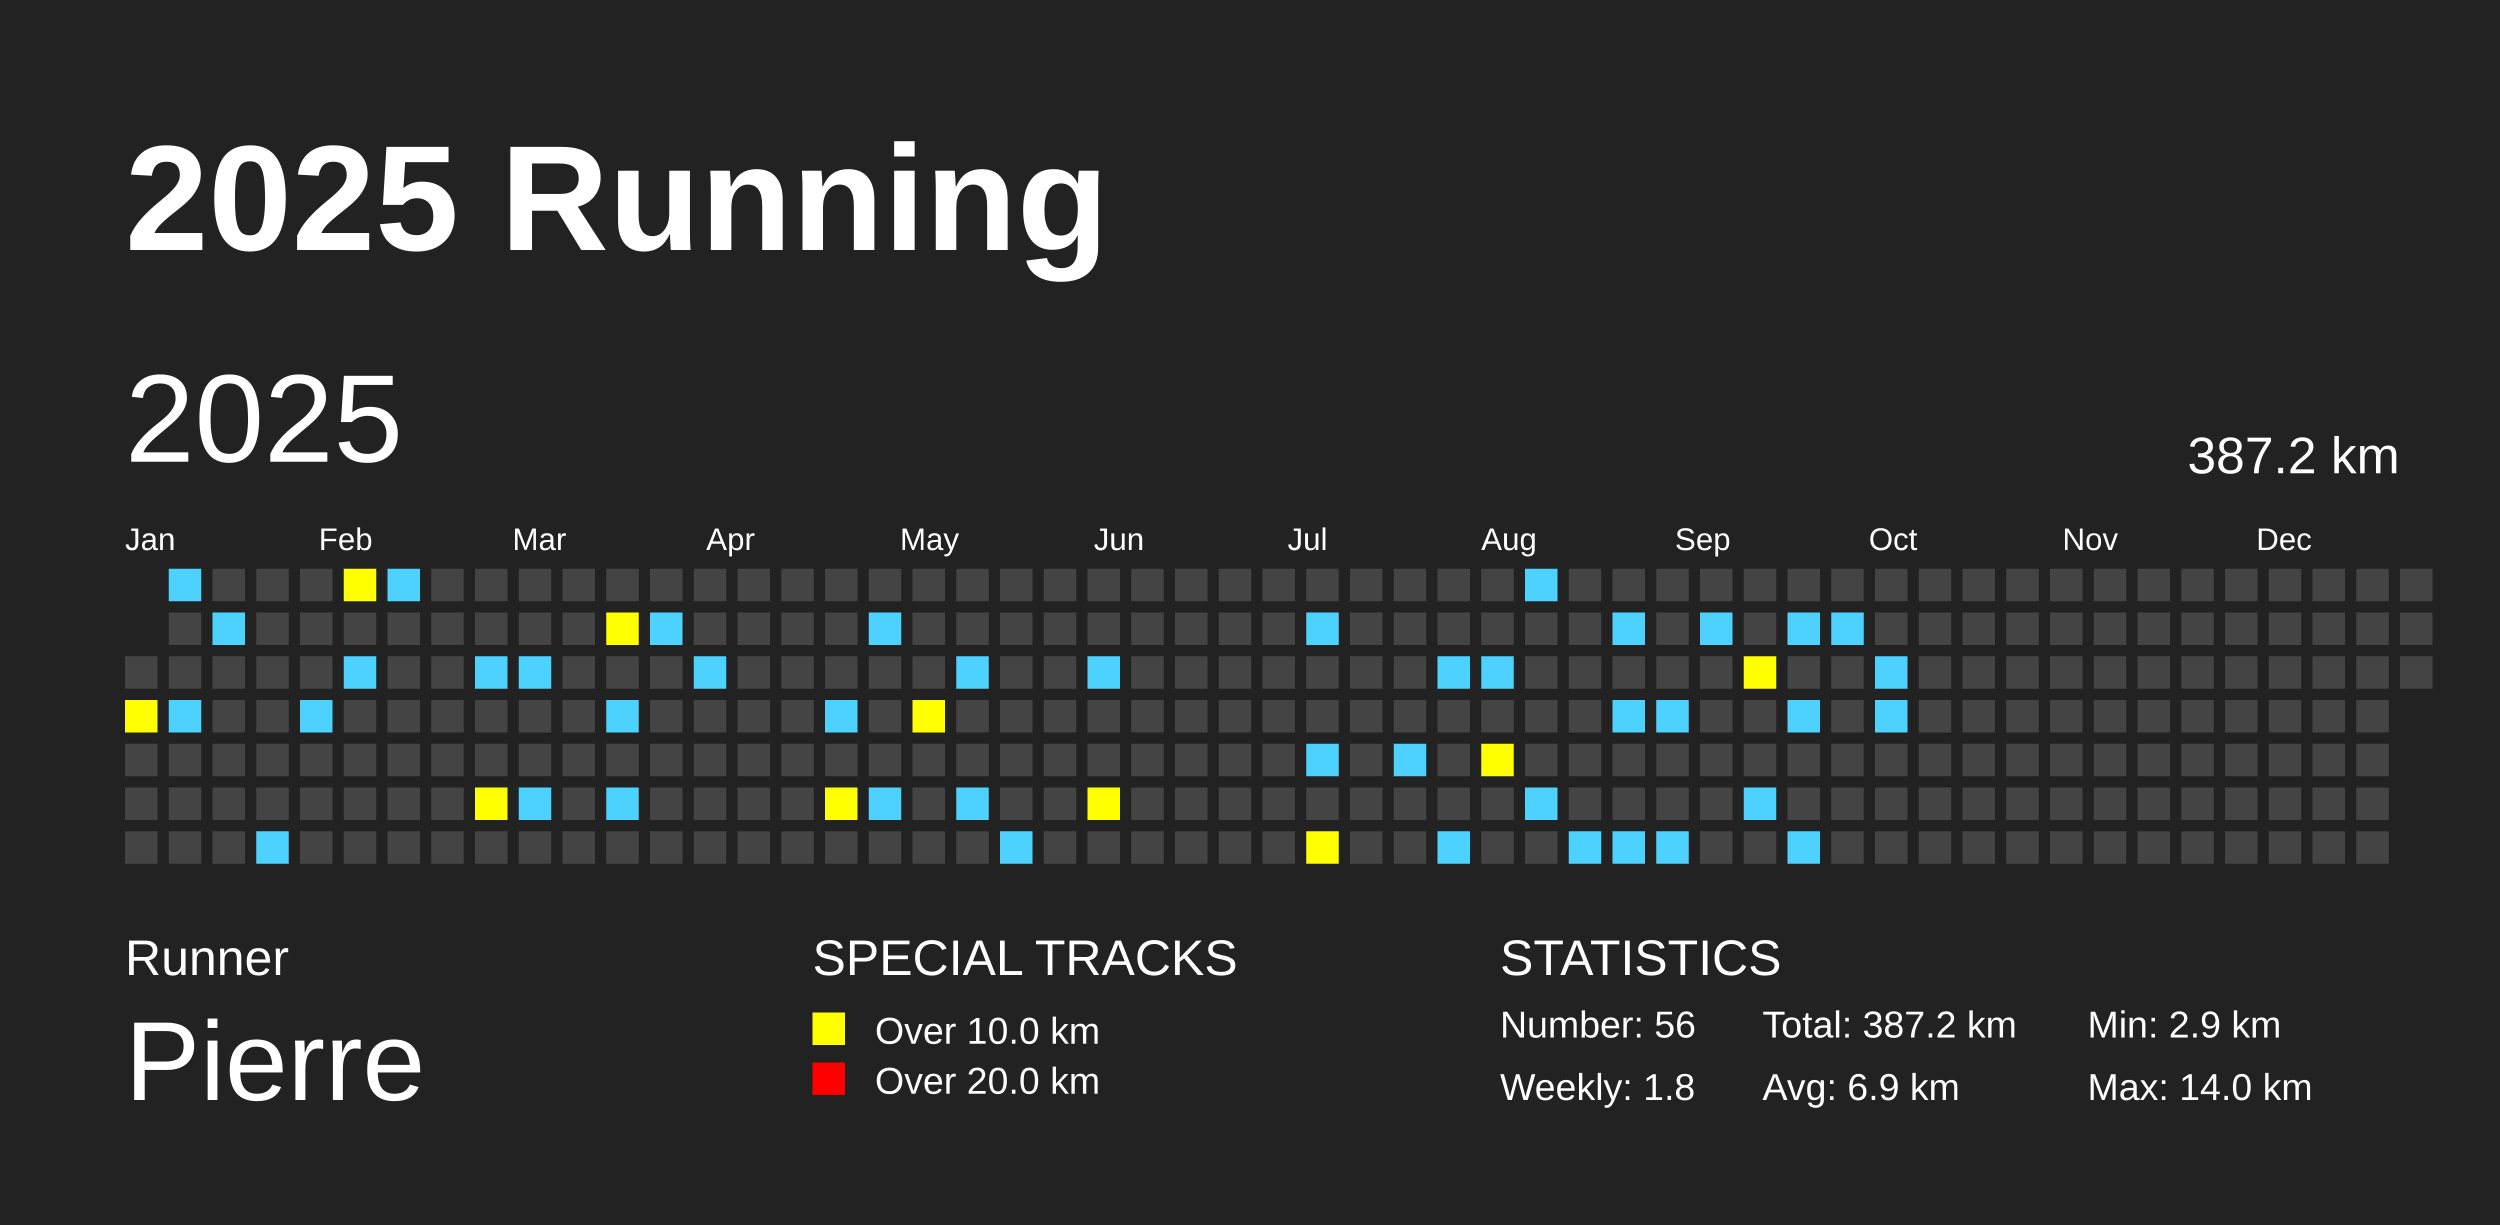
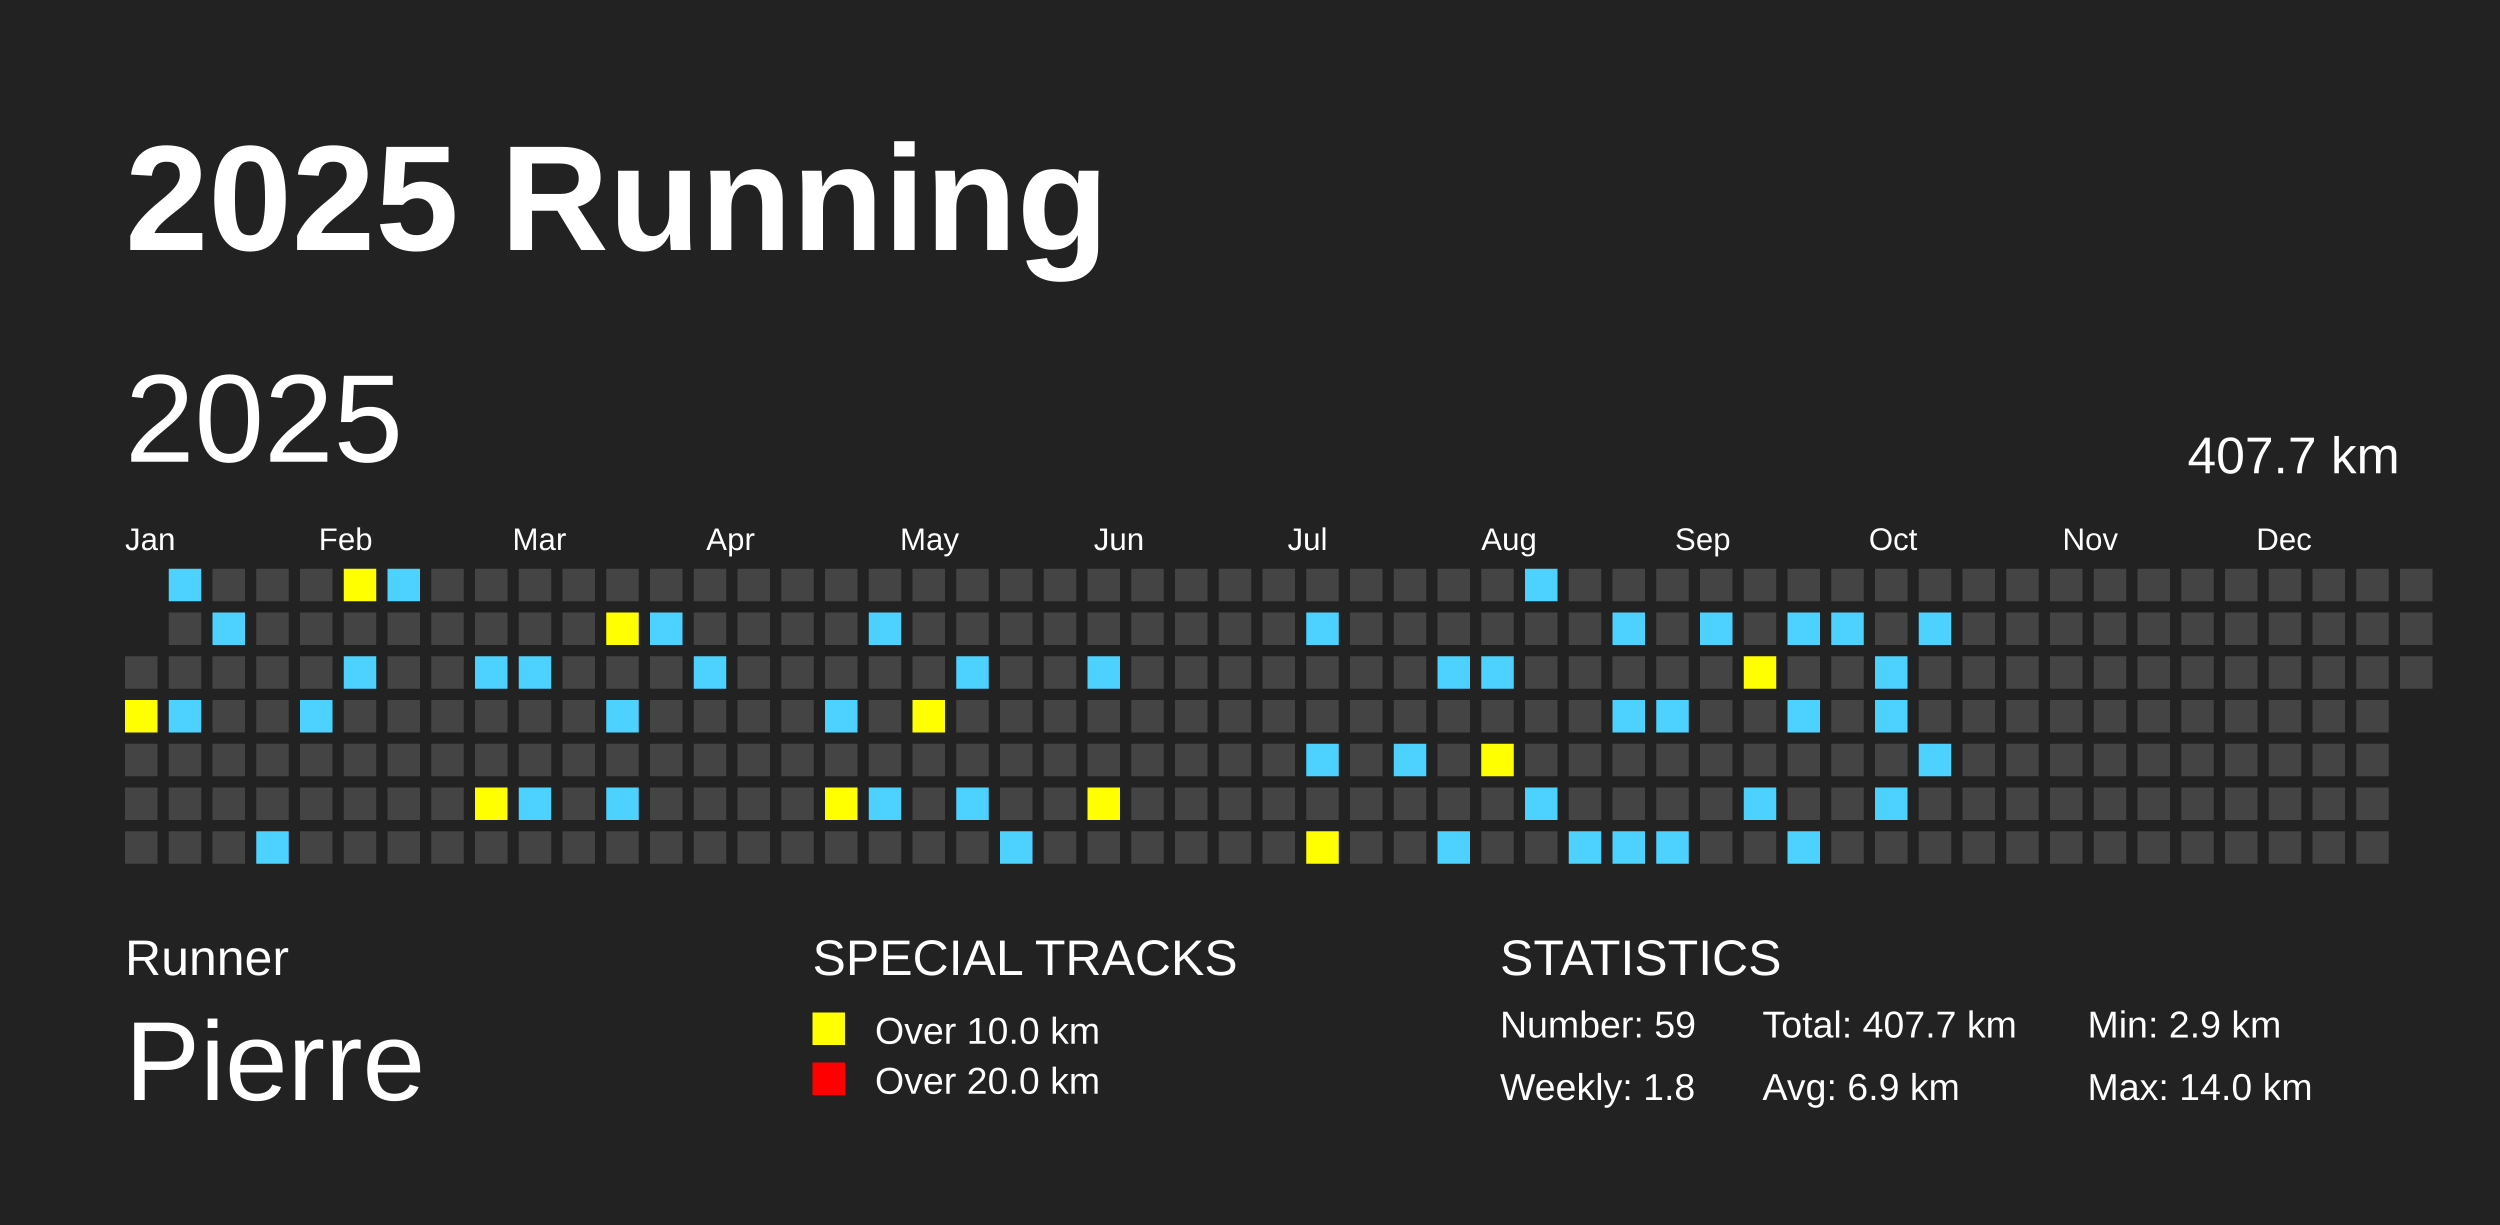
<svg xmlns="http://www.w3.org/2000/svg" baseProfile="full" height="98mm" version="1.1" viewBox="0,0,200,98" width="200mm">
  <defs />
  <rect fill="#222222" height="98" width="200" x="0" y="0" />
  <text fill="#FFFFFF" style="font-size:12px; font-family:Arial; font-weight:bold;" x="10" y="20">2025 Running</text>
  <text fill="#FFFFFF" style="font-size:4px; font-family:Arial" x="10" y="78">Runner</text>
  <text fill="#FFFFFF" style="font-size:9px; font-family:Arial" x="10" y="88">Pierre</text>
  <text fill="#FFFFFF" style="font-size:4px; font-family:Arial" x="65" y="78">SPECIAL TRACKS</text>
  <rect fill="yellow" height="2.6" width="2.6" x="65" y="81" />
  <text fill="#FFFFFF" style="font-size:3px; font-family:Arial" x="70" y="83.5">Over 10.0 km</text>
  <rect fill="red" height="2.6" width="2.6" x="65" y="85" />
  <text fill="#FFFFFF" style="font-size:3px; font-family:Arial" x="70" y="87.5">Over 20.0 km</text>
  <text fill="#FFFFFF" style="font-size:4px; font-family:Arial" x="120" y="78">STATISTICS</text>
-   <text fill="#FFFFFF" style="font-size:3px; font-family:Arial" x="120" y="83">Number: 56</text>
+   <text fill="#FFFFFF" style="font-size:3px; font-family:Arial" x="120" y="83">Number: 59</text>
  <text fill="#FFFFFF" style="font-size:3px; font-family:Arial" x="120" y="88">Weekly: 1.8</text>
-   <text fill="#FFFFFF" style="font-size:3px; font-family:Arial" x="141" y="83">Total: 387.2 km</text>
+   <text fill="#FFFFFF" style="font-size:3px; font-family:Arial" x="141" y="83">Total: 407.7 km</text>
  <text fill="#FFFFFF" style="font-size:3px; font-family:Arial" x="141" y="88">Avg: 6.9 km</text>
  <text fill="#FFFFFF" style="font-size:3px; font-family:Arial" x="167" y="83">Min: 2.9 km</text>
  <text fill="#FFFFFF" style="font-size:3px; font-family:Arial" x="167" y="88">Max: 14.0 km</text>
  <text dominant-baseline="hanging" fill="#FFFFFF" style="font-size:10.0px; font-family:Arial;" x="10" y="30">2025</text>
-   <text dominant-baseline="hanging" fill="#FFFFFF" style="font-size:4.125px; font-family:Arial;" x="175" y="35">387.2 km</text>
+   <text dominant-baseline="hanging" fill="#FFFFFF" style="font-size:4.125px; font-family:Arial;" x="175" y="35">407.7 km</text>
  <text fill="#FFFFFF" style="font-size:2.5px; font-family:Arial" x="10.0" y="44">Jan</text>
  <text fill="#FFFFFF" style="font-size:2.5px; font-family:Arial" x="25.5" y="44">Feb</text>
  <text fill="#FFFFFF" style="font-size:2.5px; font-family:Arial" x="41.0" y="44">Mar</text>
  <text fill="#FFFFFF" style="font-size:2.5px; font-family:Arial" x="56.5" y="44">Apr</text>
  <text fill="#FFFFFF" style="font-size:2.5px; font-family:Arial" x="72.0" y="44">May</text>
  <text fill="#FFFFFF" style="font-size:2.5px; font-family:Arial" x="87.5" y="44">Jun</text>
  <text fill="#FFFFFF" style="font-size:2.5px; font-family:Arial" x="103.0" y="44">Jul</text>
  <text fill="#FFFFFF" style="font-size:2.5px; font-family:Arial" x="118.5" y="44">Aug</text>
  <text fill="#FFFFFF" style="font-size:2.5px; font-family:Arial" x="134.0" y="44">Sep</text>
  <text fill="#FFFFFF" style="font-size:2.5px; font-family:Arial" x="149.5" y="44">Oct</text>
  <text fill="#FFFFFF" style="font-size:2.5px; font-family:Arial" x="165.0" y="44">Nov</text>
  <text fill="#FFFFFF" style="font-size:2.5px; font-family:Arial" x="180.5" y="44">Dec</text>
  <rect fill="#444444" height="2.6" width="2.6" x="10.0" y="52.5" />
  <rect fill="yellow" height="2.6" width="2.6" x="10.0" y="56.0" />
  <rect fill="#444444" height="2.6" width="2.6" x="10.0" y="59.5" />
  <rect fill="#444444" height="2.6" width="2.6" x="10.0" y="63.0" />
  <rect fill="#444444" height="2.6" width="2.6" x="10.0" y="66.5" />
  <rect fill="#4DD2FF" height="2.6" width="2.6" x="13.5" y="45.5" />
  <rect fill="#444444" height="2.6" width="2.6" x="13.5" y="49.0" />
  <rect fill="#444444" height="2.6" width="2.6" x="13.5" y="52.5" />
  <rect fill="#4DD2FF" height="2.6" width="2.6" x="13.5" y="56.0" />
  <rect fill="#444444" height="2.6" width="2.6" x="13.5" y="59.5" />
  <rect fill="#444444" height="2.6" width="2.6" x="13.5" y="63.0" />
  <rect fill="#444444" height="2.6" width="2.6" x="13.5" y="66.5" />
  <rect fill="#444444" height="2.6" width="2.6" x="17.0" y="45.5" />
  <rect fill="#4DD2FF" height="2.6" width="2.6" x="17.0" y="49.0" />
  <rect fill="#444444" height="2.6" width="2.6" x="17.0" y="52.5" />
  <rect fill="#444444" height="2.6" width="2.6" x="17.0" y="56.0" />
  <rect fill="#444444" height="2.6" width="2.6" x="17.0" y="59.5" />
  <rect fill="#444444" height="2.6" width="2.6" x="17.0" y="63.0" />
  <rect fill="#444444" height="2.6" width="2.6" x="17.0" y="66.5" />
  <rect fill="#444444" height="2.6" width="2.6" x="20.5" y="45.5" />
  <rect fill="#444444" height="2.6" width="2.6" x="20.5" y="49.0" />
  <rect fill="#444444" height="2.6" width="2.6" x="20.5" y="52.5" />
  <rect fill="#444444" height="2.6" width="2.6" x="20.5" y="56.0" />
  <rect fill="#444444" height="2.6" width="2.6" x="20.5" y="59.5" />
  <rect fill="#444444" height="2.6" width="2.6" x="20.5" y="63.0" />
  <rect fill="#4DD2FF" height="2.6" width="2.6" x="20.5" y="66.5" />
  <rect fill="#444444" height="2.6" width="2.6" x="24.0" y="45.5" />
  <rect fill="#444444" height="2.6" width="2.6" x="24.0" y="49.0" />
  <rect fill="#444444" height="2.6" width="2.6" x="24.0" y="52.5" />
  <rect fill="#4DD2FF" height="2.6" width="2.6" x="24.0" y="56.0" />
  <rect fill="#444444" height="2.6" width="2.6" x="24.0" y="59.5" />
  <rect fill="#444444" height="2.6" width="2.6" x="24.0" y="63.0" />
  <rect fill="#444444" height="2.6" width="2.6" x="24.0" y="66.5" />
  <rect fill="yellow" height="2.6" width="2.6" x="27.5" y="45.5" />
  <rect fill="#444444" height="2.6" width="2.6" x="27.5" y="49.0" />
  <rect fill="#4DD2FF" height="2.6" width="2.6" x="27.5" y="52.5" />
  <rect fill="#444444" height="2.6" width="2.6" x="27.5" y="56.0" />
  <rect fill="#444444" height="2.6" width="2.6" x="27.5" y="59.5" />
  <rect fill="#444444" height="2.6" width="2.6" x="27.5" y="63.0" />
  <rect fill="#444444" height="2.6" width="2.6" x="27.5" y="66.5" />
  <rect fill="#4DD2FF" height="2.6" width="2.6" x="31.0" y="45.5" />
  <rect fill="#444444" height="2.6" width="2.6" x="31.0" y="49.0" />
  <rect fill="#444444" height="2.6" width="2.6" x="31.0" y="52.5" />
  <rect fill="#444444" height="2.6" width="2.6" x="31.0" y="56.0" />
  <rect fill="#444444" height="2.6" width="2.6" x="31.0" y="59.5" />
  <rect fill="#444444" height="2.6" width="2.6" x="31.0" y="63.0" />
  <rect fill="#444444" height="2.6" width="2.6" x="31.0" y="66.5" />
  <rect fill="#444444" height="2.6" width="2.6" x="34.5" y="45.5" />
  <rect fill="#444444" height="2.6" width="2.6" x="34.5" y="49.0" />
  <rect fill="#444444" height="2.6" width="2.6" x="34.5" y="52.5" />
  <rect fill="#444444" height="2.6" width="2.6" x="34.5" y="56.0" />
  <rect fill="#444444" height="2.6" width="2.6" x="34.5" y="59.5" />
  <rect fill="#444444" height="2.6" width="2.6" x="34.5" y="63.0" />
  <rect fill="#444444" height="2.6" width="2.6" x="34.5" y="66.5" />
  <rect fill="#444444" height="2.6" width="2.6" x="38.0" y="45.5" />
  <rect fill="#444444" height="2.6" width="2.6" x="38.0" y="49.0" />
  <rect fill="#4DD2FF" height="2.6" width="2.6" x="38.0" y="52.5" />
  <rect fill="#444444" height="2.6" width="2.6" x="38.0" y="56.0" />
  <rect fill="#444444" height="2.6" width="2.6" x="38.0" y="59.5" />
  <rect fill="yellow" height="2.6" width="2.6" x="38.0" y="63.0" />
  <rect fill="#444444" height="2.6" width="2.6" x="38.0" y="66.5" />
  <rect fill="#444444" height="2.6" width="2.6" x="41.5" y="45.5" />
  <rect fill="#444444" height="2.6" width="2.6" x="41.5" y="49.0" />
  <rect fill="#4DD2FF" height="2.6" width="2.6" x="41.5" y="52.5" />
  <rect fill="#444444" height="2.6" width="2.6" x="41.5" y="56.0" />
  <rect fill="#444444" height="2.6" width="2.6" x="41.5" y="59.5" />
  <rect fill="#4DD2FF" height="2.6" width="2.6" x="41.5" y="63.0" />
  <rect fill="#444444" height="2.6" width="2.6" x="41.5" y="66.5" />
  <rect fill="#444444" height="2.6" width="2.6" x="45.0" y="45.5" />
  <rect fill="#444444" height="2.6" width="2.6" x="45.0" y="49.0" />
  <rect fill="#444444" height="2.6" width="2.6" x="45.0" y="52.5" />
  <rect fill="#444444" height="2.6" width="2.6" x="45.0" y="56.0" />
  <rect fill="#444444" height="2.6" width="2.6" x="45.0" y="59.5" />
  <rect fill="#444444" height="2.6" width="2.6" x="45.0" y="63.0" />
  <rect fill="#444444" height="2.6" width="2.6" x="45.0" y="66.5" />
  <rect fill="#444444" height="2.6" width="2.6" x="48.5" y="45.5" />
  <rect fill="yellow" height="2.6" width="2.6" x="48.5" y="49.0" />
  <rect fill="#444444" height="2.6" width="2.6" x="48.5" y="52.5" />
  <rect fill="#4DD2FF" height="2.6" width="2.6" x="48.5" y="56.0" />
  <rect fill="#444444" height="2.6" width="2.6" x="48.5" y="59.5" />
  <rect fill="#4DD2FF" height="2.6" width="2.6" x="48.5" y="63.0" />
  <rect fill="#444444" height="2.6" width="2.6" x="48.5" y="66.5" />
  <rect fill="#444444" height="2.6" width="2.6" x="52.0" y="45.5" />
  <rect fill="#4DD2FF" height="2.6" width="2.6" x="52.0" y="49.0" />
  <rect fill="#444444" height="2.6" width="2.6" x="52.0" y="52.5" />
  <rect fill="#444444" height="2.6" width="2.6" x="52.0" y="56.0" />
  <rect fill="#444444" height="2.6" width="2.6" x="52.0" y="59.5" />
  <rect fill="#444444" height="2.6" width="2.6" x="52.0" y="63.0" />
  <rect fill="#444444" height="2.6" width="2.6" x="52.0" y="66.5" />
  <rect fill="#444444" height="2.6" width="2.6" x="55.5" y="45.5" />
  <rect fill="#444444" height="2.6" width="2.6" x="55.5" y="49.0" />
  <rect fill="#4DD2FF" height="2.6" width="2.6" x="55.5" y="52.5" />
  <rect fill="#444444" height="2.6" width="2.6" x="55.5" y="56.0" />
  <rect fill="#444444" height="2.6" width="2.6" x="55.5" y="59.5" />
  <rect fill="#444444" height="2.6" width="2.6" x="55.5" y="63.0" />
  <rect fill="#444444" height="2.6" width="2.6" x="55.5" y="66.5" />
  <rect fill="#444444" height="2.6" width="2.6" x="59.0" y="45.5" />
  <rect fill="#444444" height="2.6" width="2.6" x="59.0" y="49.0" />
  <rect fill="#444444" height="2.6" width="2.6" x="59.0" y="52.5" />
  <rect fill="#444444" height="2.6" width="2.6" x="59.0" y="56.0" />
  <rect fill="#444444" height="2.6" width="2.6" x="59.0" y="59.5" />
  <rect fill="#444444" height="2.6" width="2.6" x="59.0" y="63.0" />
  <rect fill="#444444" height="2.6" width="2.6" x="59.0" y="66.5" />
  <rect fill="#444444" height="2.6" width="2.6" x="62.5" y="45.5" />
  <rect fill="#444444" height="2.6" width="2.6" x="62.5" y="49.0" />
  <rect fill="#444444" height="2.6" width="2.6" x="62.5" y="52.5" />
  <rect fill="#444444" height="2.6" width="2.6" x="62.5" y="56.0" />
  <rect fill="#444444" height="2.6" width="2.6" x="62.5" y="59.5" />
  <rect fill="#444444" height="2.6" width="2.6" x="62.5" y="63.0" />
  <rect fill="#444444" height="2.6" width="2.6" x="62.5" y="66.5" />
  <rect fill="#444444" height="2.6" width="2.6" x="66.0" y="45.5" />
  <rect fill="#444444" height="2.6" width="2.6" x="66.0" y="49.0" />
  <rect fill="#444444" height="2.6" width="2.6" x="66.0" y="52.5" />
  <rect fill="#4DD2FF" height="2.6" width="2.6" x="66.0" y="56.0" />
  <rect fill="#444444" height="2.6" width="2.6" x="66.0" y="59.5" />
  <rect fill="yellow" height="2.6" width="2.6" x="66.0" y="63.0" />
  <rect fill="#444444" height="2.6" width="2.6" x="66.0" y="66.5" />
  <rect fill="#444444" height="2.6" width="2.6" x="69.5" y="45.5" />
  <rect fill="#4DD2FF" height="2.6" width="2.6" x="69.5" y="49.0" />
  <rect fill="#444444" height="2.6" width="2.6" x="69.5" y="52.5" />
  <rect fill="#444444" height="2.6" width="2.6" x="69.5" y="56.0" />
  <rect fill="#444444" height="2.6" width="2.6" x="69.5" y="59.5" />
  <rect fill="#4DD2FF" height="2.6" width="2.6" x="69.5" y="63.0" />
  <rect fill="#444444" height="2.6" width="2.6" x="69.5" y="66.5" />
  <rect fill="#444444" height="2.6" width="2.6" x="73.0" y="45.5" />
  <rect fill="#444444" height="2.6" width="2.6" x="73.0" y="49.0" />
  <rect fill="#444444" height="2.6" width="2.6" x="73.0" y="52.5" />
  <rect fill="yellow" height="2.6" width="2.6" x="73.0" y="56.0" />
  <rect fill="#444444" height="2.6" width="2.6" x="73.0" y="59.5" />
  <rect fill="#444444" height="2.6" width="2.6" x="73.0" y="63.0" />
  <rect fill="#444444" height="2.6" width="2.6" x="73.0" y="66.5" />
  <rect fill="#444444" height="2.6" width="2.6" x="76.5" y="45.5" />
  <rect fill="#444444" height="2.6" width="2.6" x="76.5" y="49.0" />
  <rect fill="#4DD2FF" height="2.6" width="2.6" x="76.5" y="52.5" />
  <rect fill="#444444" height="2.6" width="2.6" x="76.5" y="56.0" />
  <rect fill="#444444" height="2.6" width="2.6" x="76.5" y="59.5" />
  <rect fill="#4DD2FF" height="2.6" width="2.6" x="76.5" y="63.0" />
  <rect fill="#444444" height="2.6" width="2.6" x="76.5" y="66.5" />
  <rect fill="#444444" height="2.6" width="2.6" x="80.0" y="45.5" />
  <rect fill="#444444" height="2.6" width="2.6" x="80.0" y="49.0" />
  <rect fill="#444444" height="2.6" width="2.6" x="80.0" y="52.5" />
  <rect fill="#444444" height="2.6" width="2.6" x="80.0" y="56.0" />
  <rect fill="#444444" height="2.6" width="2.6" x="80.0" y="59.5" />
  <rect fill="#444444" height="2.6" width="2.6" x="80.0" y="63.0" />
  <rect fill="#4DD2FF" height="2.6" width="2.6" x="80.0" y="66.5" />
  <rect fill="#444444" height="2.6" width="2.6" x="83.5" y="45.5" />
  <rect fill="#444444" height="2.6" width="2.6" x="83.5" y="49.0" />
  <rect fill="#444444" height="2.6" width="2.6" x="83.5" y="52.5" />
  <rect fill="#444444" height="2.6" width="2.6" x="83.5" y="56.0" />
  <rect fill="#444444" height="2.6" width="2.6" x="83.5" y="59.5" />
  <rect fill="#444444" height="2.6" width="2.6" x="83.5" y="63.0" />
  <rect fill="#444444" height="2.6" width="2.6" x="83.5" y="66.5" />
  <rect fill="#444444" height="2.6" width="2.6" x="87.0" y="45.5" />
  <rect fill="#444444" height="2.6" width="2.6" x="87.0" y="49.0" />
  <rect fill="#4DD2FF" height="2.6" width="2.6" x="87.0" y="52.5" />
  <rect fill="#444444" height="2.6" width="2.6" x="87.0" y="56.0" />
  <rect fill="#444444" height="2.6" width="2.6" x="87.0" y="59.5" />
  <rect fill="yellow" height="2.6" width="2.6" x="87.0" y="63.0" />
  <rect fill="#444444" height="2.6" width="2.6" x="87.0" y="66.5" />
  <rect fill="#444444" height="2.6" width="2.6" x="90.5" y="45.5" />
  <rect fill="#444444" height="2.6" width="2.6" x="90.5" y="49.0" />
  <rect fill="#444444" height="2.6" width="2.6" x="90.5" y="52.5" />
  <rect fill="#444444" height="2.6" width="2.6" x="90.5" y="56.0" />
  <rect fill="#444444" height="2.6" width="2.6" x="90.5" y="59.5" />
  <rect fill="#444444" height="2.6" width="2.6" x="90.5" y="63.0" />
  <rect fill="#444444" height="2.6" width="2.6" x="90.5" y="66.5" />
  <rect fill="#444444" height="2.6" width="2.6" x="94.0" y="45.5" />
  <rect fill="#444444" height="2.6" width="2.6" x="94.0" y="49.0" />
  <rect fill="#444444" height="2.6" width="2.6" x="94.0" y="52.5" />
  <rect fill="#444444" height="2.6" width="2.6" x="94.0" y="56.0" />
  <rect fill="#444444" height="2.6" width="2.6" x="94.0" y="59.5" />
  <rect fill="#444444" height="2.6" width="2.6" x="94.0" y="63.0" />
  <rect fill="#444444" height="2.6" width="2.6" x="94.0" y="66.5" />
  <rect fill="#444444" height="2.6" width="2.6" x="97.5" y="45.5" />
  <rect fill="#444444" height="2.6" width="2.6" x="97.5" y="49.0" />
  <rect fill="#444444" height="2.6" width="2.6" x="97.5" y="52.5" />
  <rect fill="#444444" height="2.6" width="2.6" x="97.5" y="56.0" />
  <rect fill="#444444" height="2.6" width="2.6" x="97.5" y="59.5" />
  <rect fill="#444444" height="2.6" width="2.6" x="97.5" y="63.0" />
  <rect fill="#444444" height="2.6" width="2.6" x="97.5" y="66.5" />
  <rect fill="#444444" height="2.6" width="2.6" x="101.0" y="45.5" />
  <rect fill="#444444" height="2.6" width="2.6" x="101.0" y="49.0" />
  <rect fill="#444444" height="2.6" width="2.6" x="101.0" y="52.5" />
  <rect fill="#444444" height="2.6" width="2.6" x="101.0" y="56.0" />
  <rect fill="#444444" height="2.6" width="2.6" x="101.0" y="59.5" />
  <rect fill="#444444" height="2.6" width="2.6" x="101.0" y="63.0" />
  <rect fill="#444444" height="2.6" width="2.6" x="101.0" y="66.5" />
  <rect fill="#444444" height="2.6" width="2.6" x="104.5" y="45.5" />
  <rect fill="#4DD2FF" height="2.6" width="2.6" x="104.5" y="49.0" />
  <rect fill="#444444" height="2.6" width="2.6" x="104.5" y="52.5" />
  <rect fill="#444444" height="2.6" width="2.6" x="104.5" y="56.0" />
  <rect fill="#4DD2FF" height="2.6" width="2.6" x="104.5" y="59.5" />
  <rect fill="#444444" height="2.6" width="2.6" x="104.5" y="63.0" />
  <rect fill="yellow" height="2.6" width="2.6" x="104.5" y="66.5" />
  <rect fill="#444444" height="2.6" width="2.6" x="108.0" y="45.5" />
  <rect fill="#444444" height="2.6" width="2.6" x="108.0" y="49.0" />
  <rect fill="#444444" height="2.6" width="2.6" x="108.0" y="52.5" />
  <rect fill="#444444" height="2.6" width="2.6" x="108.0" y="56.0" />
  <rect fill="#444444" height="2.6" width="2.6" x="108.0" y="59.5" />
  <rect fill="#444444" height="2.6" width="2.6" x="108.0" y="63.0" />
  <rect fill="#444444" height="2.6" width="2.6" x="108.0" y="66.5" />
  <rect fill="#444444" height="2.6" width="2.6" x="111.5" y="45.5" />
  <rect fill="#444444" height="2.6" width="2.6" x="111.5" y="49.0" />
  <rect fill="#444444" height="2.6" width="2.6" x="111.5" y="52.5" />
  <rect fill="#444444" height="2.6" width="2.6" x="111.5" y="56.0" />
  <rect fill="#4DD2FF" height="2.6" width="2.6" x="111.5" y="59.5" />
  <rect fill="#444444" height="2.6" width="2.6" x="111.5" y="63.0" />
  <rect fill="#444444" height="2.6" width="2.6" x="111.5" y="66.5" />
  <rect fill="#444444" height="2.6" width="2.6" x="115.0" y="45.5" />
  <rect fill="#444444" height="2.6" width="2.6" x="115.0" y="49.0" />
  <rect fill="#4DD2FF" height="2.6" width="2.6" x="115.0" y="52.5" />
  <rect fill="#444444" height="2.6" width="2.6" x="115.0" y="56.0" />
  <rect fill="#444444" height="2.6" width="2.6" x="115.0" y="59.5" />
  <rect fill="#444444" height="2.6" width="2.6" x="115.0" y="63.0" />
  <rect fill="#4DD2FF" height="2.6" width="2.6" x="115.0" y="66.5" />
  <rect fill="#444444" height="2.6" width="2.6" x="118.5" y="45.5" />
  <rect fill="#444444" height="2.6" width="2.6" x="118.5" y="49.0" />
  <rect fill="#4DD2FF" height="2.6" width="2.6" x="118.5" y="52.5" />
  <rect fill="#444444" height="2.6" width="2.6" x="118.5" y="56.0" />
  <rect fill="yellow" height="2.6" width="2.6" x="118.5" y="59.5" />
  <rect fill="#444444" height="2.6" width="2.6" x="118.5" y="63.0" />
  <rect fill="#444444" height="2.6" width="2.6" x="118.5" y="66.5" />
  <rect fill="#4DD2FF" height="2.6" width="2.6" x="122.0" y="45.5" />
  <rect fill="#444444" height="2.6" width="2.6" x="122.0" y="49.0" />
  <rect fill="#444444" height="2.6" width="2.6" x="122.0" y="52.5" />
  <rect fill="#444444" height="2.6" width="2.6" x="122.0" y="56.0" />
  <rect fill="#444444" height="2.6" width="2.6" x="122.0" y="59.5" />
  <rect fill="#4DD2FF" height="2.6" width="2.6" x="122.0" y="63.0" />
  <rect fill="#444444" height="2.6" width="2.6" x="122.0" y="66.5" />
  <rect fill="#444444" height="2.6" width="2.6" x="125.5" y="45.5" />
  <rect fill="#444444" height="2.6" width="2.6" x="125.5" y="49.0" />
  <rect fill="#444444" height="2.6" width="2.6" x="125.5" y="52.5" />
  <rect fill="#444444" height="2.6" width="2.6" x="125.5" y="56.0" />
  <rect fill="#444444" height="2.6" width="2.6" x="125.5" y="59.5" />
  <rect fill="#444444" height="2.6" width="2.6" x="125.5" y="63.0" />
  <rect fill="#4DD2FF" height="2.6" width="2.6" x="125.5" y="66.5" />
  <rect fill="#444444" height="2.6" width="2.6" x="129.0" y="45.5" />
  <rect fill="#4DD2FF" height="2.6" width="2.6" x="129.0" y="49.0" />
  <rect fill="#444444" height="2.6" width="2.6" x="129.0" y="52.5" />
  <rect fill="#4DD2FF" height="2.6" width="2.6" x="129.0" y="56.0" />
  <rect fill="#444444" height="2.6" width="2.6" x="129.0" y="59.5" />
  <rect fill="#444444" height="2.6" width="2.6" x="129.0" y="63.0" />
  <rect fill="#4DD2FF" height="2.6" width="2.6" x="129.0" y="66.5" />
  <rect fill="#444444" height="2.6" width="2.6" x="132.5" y="45.5" />
  <rect fill="#444444" height="2.6" width="2.6" x="132.5" y="49.0" />
  <rect fill="#444444" height="2.6" width="2.6" x="132.5" y="52.5" />
  <rect fill="#4DD2FF" height="2.6" width="2.6" x="132.5" y="56.0" />
  <rect fill="#444444" height="2.6" width="2.6" x="132.5" y="59.5" />
  <rect fill="#444444" height="2.6" width="2.6" x="132.5" y="63.0" />
  <rect fill="#4DD2FF" height="2.6" width="2.6" x="132.5" y="66.5" />
  <rect fill="#444444" height="2.6" width="2.6" x="136.0" y="45.5" />
  <rect fill="#4DD2FF" height="2.6" width="2.6" x="136.0" y="49.0" />
  <rect fill="#444444" height="2.6" width="2.6" x="136.0" y="52.5" />
  <rect fill="#444444" height="2.6" width="2.6" x="136.0" y="56.0" />
  <rect fill="#444444" height="2.6" width="2.6" x="136.0" y="59.5" />
  <rect fill="#444444" height="2.6" width="2.6" x="136.0" y="63.0" />
  <rect fill="#444444" height="2.6" width="2.6" x="136.0" y="66.5" />
  <rect fill="#444444" height="2.6" width="2.6" x="139.5" y="45.5" />
  <rect fill="#444444" height="2.6" width="2.6" x="139.5" y="49.0" />
  <rect fill="yellow" height="2.6" width="2.6" x="139.5" y="52.5" />
  <rect fill="#444444" height="2.6" width="2.6" x="139.5" y="56.0" />
  <rect fill="#444444" height="2.6" width="2.6" x="139.5" y="59.5" />
  <rect fill="#4DD2FF" height="2.6" width="2.6" x="139.5" y="63.0" />
  <rect fill="#444444" height="2.6" width="2.6" x="139.5" y="66.5" />
  <rect fill="#444444" height="2.6" width="2.6" x="143.0" y="45.5" />
  <rect fill="#4DD2FF" height="2.6" width="2.6" x="143.0" y="49.0" />
  <rect fill="#444444" height="2.6" width="2.6" x="143.0" y="52.5" />
  <rect fill="#4DD2FF" height="2.6" width="2.6" x="143.0" y="56.0" />
  <rect fill="#444444" height="2.6" width="2.6" x="143.0" y="59.5" />
  <rect fill="#444444" height="2.6" width="2.6" x="143.0" y="63.0" />
  <rect fill="#4DD2FF" height="2.6" width="2.6" x="143.0" y="66.5" />
  <rect fill="#444444" height="2.6" width="2.6" x="146.5" y="45.5" />
  <rect fill="#4DD2FF" height="2.6" width="2.6" x="146.5" y="49.0" />
  <rect fill="#444444" height="2.6" width="2.6" x="146.5" y="52.5" />
  <rect fill="#444444" height="2.6" width="2.6" x="146.5" y="56.0" />
  <rect fill="#444444" height="2.6" width="2.6" x="146.5" y="59.5" />
  <rect fill="#444444" height="2.6" width="2.6" x="146.5" y="63.0" />
  <rect fill="#444444" height="2.6" width="2.6" x="146.5" y="66.5" />
  <rect fill="#444444" height="2.6" width="2.6" x="150.0" y="45.5" />
  <rect fill="#444444" height="2.6" width="2.6" x="150.0" y="49.0" />
  <rect fill="#4DD2FF" height="2.6" width="2.6" x="150.0" y="52.5" />
  <rect fill="#4DD2FF" height="2.6" width="2.6" x="150.0" y="56.0" />
  <rect fill="#444444" height="2.6" width="2.6" x="150.0" y="59.5" />
-   <rect fill="#444444" height="2.6" width="2.6" x="150.0" y="63.0" />
+   <rect fill="#4DD2FF" height="2.6" width="2.6" x="150.0" y="63.0" />
  <rect fill="#444444" height="2.6" width="2.6" x="150.0" y="66.5" />
  <rect fill="#444444" height="2.6" width="2.6" x="153.5" y="45.5" />
-   <rect fill="#444444" height="2.6" width="2.6" x="153.5" y="49.0" />
+   <rect fill="#4DD2FF" height="2.6" width="2.6" x="153.5" y="49.0" />
  <rect fill="#444444" height="2.6" width="2.6" x="153.5" y="52.5" />
  <rect fill="#444444" height="2.6" width="2.6" x="153.5" y="56.0" />
-   <rect fill="#444444" height="2.6" width="2.6" x="153.5" y="59.5" />
+   <rect fill="#4DD2FF" height="2.6" width="2.6" x="153.5" y="59.5" />
  <rect fill="#444444" height="2.6" width="2.6" x="153.5" y="63.0" />
  <rect fill="#444444" height="2.6" width="2.6" x="153.5" y="66.5" />
  <rect fill="#444444" height="2.6" width="2.6" x="157.0" y="45.5" />
  <rect fill="#444444" height="2.6" width="2.6" x="157.0" y="49.0" />
  <rect fill="#444444" height="2.6" width="2.6" x="157.0" y="52.5" />
  <rect fill="#444444" height="2.6" width="2.6" x="157.0" y="56.0" />
  <rect fill="#444444" height="2.6" width="2.6" x="157.0" y="59.5" />
  <rect fill="#444444" height="2.6" width="2.6" x="157.0" y="63.0" />
  <rect fill="#444444" height="2.6" width="2.6" x="157.0" y="66.5" />
  <rect fill="#444444" height="2.6" width="2.6" x="160.5" y="45.5" />
  <rect fill="#444444" height="2.6" width="2.6" x="160.5" y="49.0" />
  <rect fill="#444444" height="2.6" width="2.6" x="160.5" y="52.5" />
  <rect fill="#444444" height="2.6" width="2.6" x="160.5" y="56.0" />
  <rect fill="#444444" height="2.6" width="2.6" x="160.5" y="59.5" />
  <rect fill="#444444" height="2.6" width="2.6" x="160.5" y="63.0" />
  <rect fill="#444444" height="2.6" width="2.6" x="160.5" y="66.5" />
  <rect fill="#444444" height="2.6" width="2.6" x="164.0" y="45.5" />
  <rect fill="#444444" height="2.6" width="2.6" x="164.0" y="49.0" />
  <rect fill="#444444" height="2.6" width="2.6" x="164.0" y="52.5" />
  <rect fill="#444444" height="2.6" width="2.6" x="164.0" y="56.0" />
  <rect fill="#444444" height="2.6" width="2.6" x="164.0" y="59.5" />
  <rect fill="#444444" height="2.6" width="2.6" x="164.0" y="63.0" />
  <rect fill="#444444" height="2.6" width="2.6" x="164.0" y="66.5" />
  <rect fill="#444444" height="2.6" width="2.6" x="167.5" y="45.5" />
  <rect fill="#444444" height="2.6" width="2.6" x="167.5" y="49.0" />
  <rect fill="#444444" height="2.6" width="2.6" x="167.5" y="52.5" />
  <rect fill="#444444" height="2.6" width="2.6" x="167.5" y="56.0" />
  <rect fill="#444444" height="2.6" width="2.6" x="167.5" y="59.5" />
  <rect fill="#444444" height="2.6" width="2.6" x="167.5" y="63.0" />
  <rect fill="#444444" height="2.6" width="2.6" x="167.5" y="66.5" />
  <rect fill="#444444" height="2.6" width="2.6" x="171.0" y="45.5" />
  <rect fill="#444444" height="2.6" width="2.6" x="171.0" y="49.0" />
  <rect fill="#444444" height="2.6" width="2.6" x="171.0" y="52.5" />
  <rect fill="#444444" height="2.6" width="2.6" x="171.0" y="56.0" />
  <rect fill="#444444" height="2.6" width="2.6" x="171.0" y="59.5" />
  <rect fill="#444444" height="2.6" width="2.6" x="171.0" y="63.0" />
  <rect fill="#444444" height="2.6" width="2.6" x="171.0" y="66.5" />
  <rect fill="#444444" height="2.6" width="2.6" x="174.5" y="45.5" />
  <rect fill="#444444" height="2.6" width="2.6" x="174.5" y="49.0" />
  <rect fill="#444444" height="2.6" width="2.6" x="174.5" y="52.5" />
  <rect fill="#444444" height="2.6" width="2.6" x="174.5" y="56.0" />
  <rect fill="#444444" height="2.6" width="2.6" x="174.5" y="59.5" />
  <rect fill="#444444" height="2.6" width="2.6" x="174.5" y="63.0" />
  <rect fill="#444444" height="2.6" width="2.6" x="174.5" y="66.5" />
  <rect fill="#444444" height="2.6" width="2.6" x="178.0" y="45.5" />
  <rect fill="#444444" height="2.6" width="2.6" x="178.0" y="49.0" />
  <rect fill="#444444" height="2.6" width="2.6" x="178.0" y="52.5" />
  <rect fill="#444444" height="2.6" width="2.6" x="178.0" y="56.0" />
  <rect fill="#444444" height="2.6" width="2.6" x="178.0" y="59.5" />
  <rect fill="#444444" height="2.6" width="2.6" x="178.0" y="63.0" />
  <rect fill="#444444" height="2.6" width="2.6" x="178.0" y="66.5" />
  <rect fill="#444444" height="2.6" width="2.6" x="181.5" y="45.5" />
  <rect fill="#444444" height="2.6" width="2.6" x="181.5" y="49.0" />
  <rect fill="#444444" height="2.6" width="2.6" x="181.5" y="52.5" />
  <rect fill="#444444" height="2.6" width="2.6" x="181.5" y="56.0" />
  <rect fill="#444444" height="2.6" width="2.6" x="181.5" y="59.5" />
  <rect fill="#444444" height="2.6" width="2.6" x="181.5" y="63.0" />
  <rect fill="#444444" height="2.6" width="2.6" x="181.5" y="66.5" />
  <rect fill="#444444" height="2.6" width="2.6" x="185.0" y="45.5" />
  <rect fill="#444444" height="2.6" width="2.6" x="185.0" y="49.0" />
  <rect fill="#444444" height="2.6" width="2.6" x="185.0" y="52.5" />
  <rect fill="#444444" height="2.6" width="2.6" x="185.0" y="56.0" />
  <rect fill="#444444" height="2.6" width="2.6" x="185.0" y="59.5" />
  <rect fill="#444444" height="2.6" width="2.6" x="185.0" y="63.0" />
  <rect fill="#444444" height="2.6" width="2.6" x="185.0" y="66.5" />
  <rect fill="#444444" height="2.6" width="2.6" x="188.5" y="45.5" />
  <rect fill="#444444" height="2.6" width="2.6" x="188.5" y="49.0" />
  <rect fill="#444444" height="2.6" width="2.6" x="188.5" y="52.5" />
  <rect fill="#444444" height="2.6" width="2.6" x="188.5" y="56.0" />
  <rect fill="#444444" height="2.6" width="2.6" x="188.5" y="59.5" />
  <rect fill="#444444" height="2.6" width="2.6" x="188.5" y="63.0" />
  <rect fill="#444444" height="2.6" width="2.6" x="188.5" y="66.5" />
  <rect fill="#444444" height="2.6" width="2.6" x="192.0" y="45.5" />
  <rect fill="#444444" height="2.6" width="2.6" x="192.0" y="49.0" />
  <rect fill="#444444" height="2.6" width="2.6" x="192.0" y="52.5" />
</svg>
